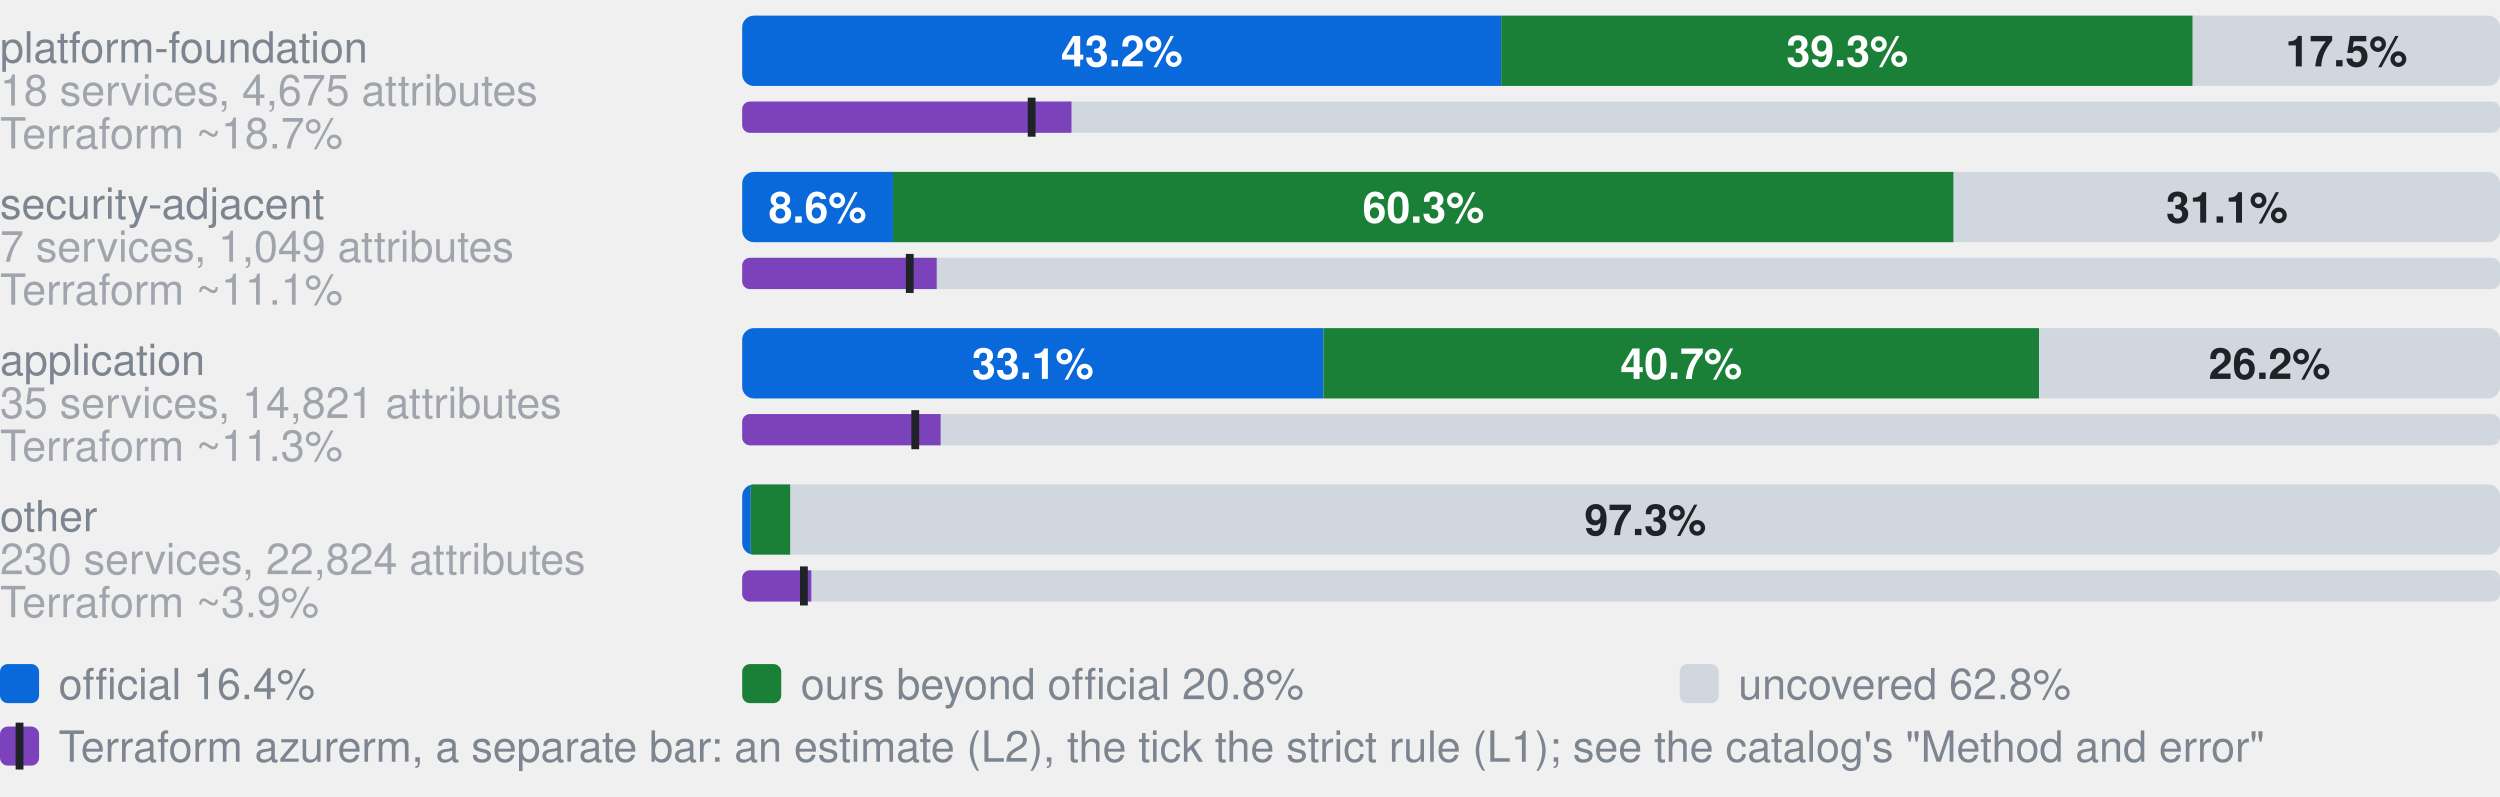
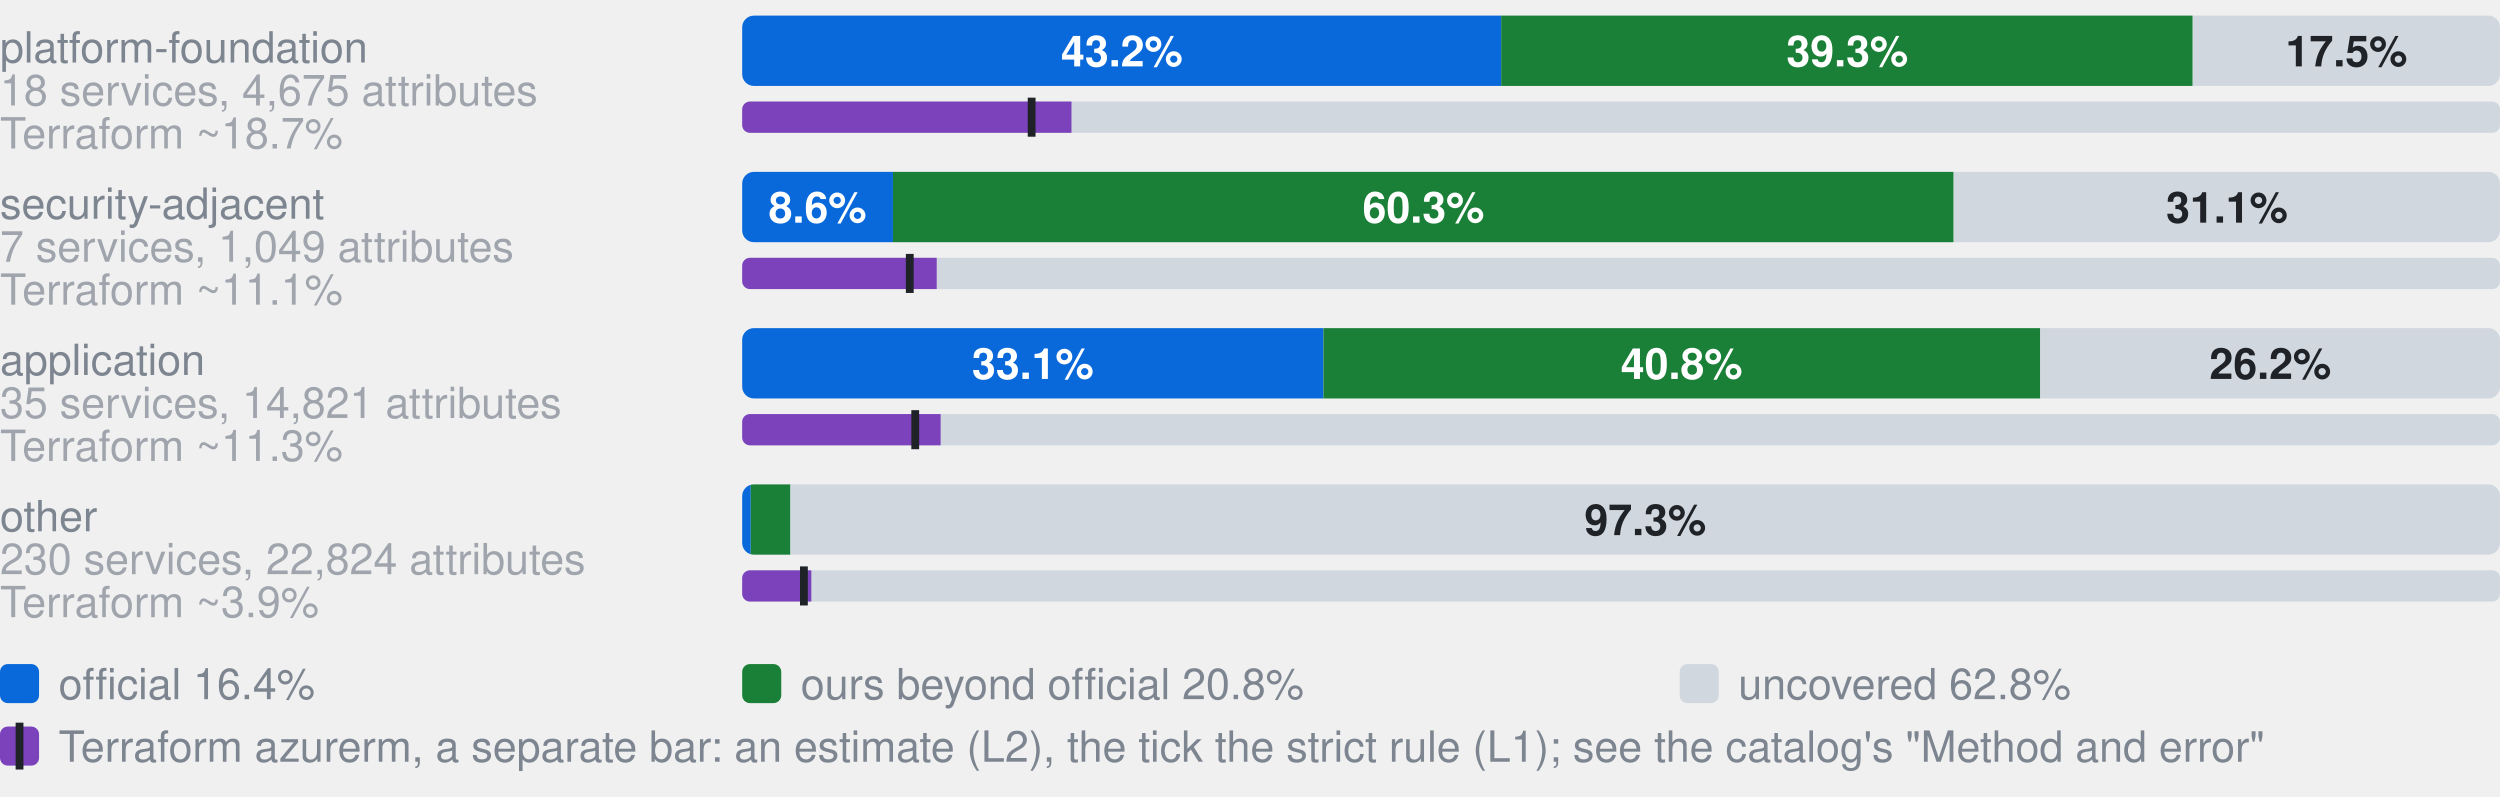
- <svg xmlns="http://www.w3.org/2000/svg" width="640" height="204" viewBox="0 0 640 204" role="img" aria-label="Coverage by category. platform-foundation, 18 services, 4,675 attributes: 43.2% official, 39.3% ours beyond official, 17.5% uncovered, of 4675 attributes; Terraform azurerm, an estimate: 18.7% (L2), 16.5% by the strict rule (L1); security-adjacent, 7 services, 1,049 attributes: 8.6% official, 60.3% ours beyond official, 31.1% uncovered, of 1049 attributes; Terraform azurerm, an estimate: 11.1% (L2), 9.5% by the strict rule (L1); application, 35 services, 14,821 attributes: 33.1% official, 40.7% ours beyond official, 26.2% uncovered, of 14821 attributes; Terraform azurerm, an estimate: 11.3% (L2), 9.8% by the strict rule (L1); other, 230 services, 22,824 attributes: 0.5% official, 2.3% ours beyond official, 97.3% uncovered, of 22824 attributes; Terraform azurerm, an estimate: 3.9% (L2), 3.5% by the strict rule (L1)">
+ <svg xmlns="http://www.w3.org/2000/svg" width="640" height="204" viewBox="0 0 640 204" role="img" aria-label="Coverage by category. platform-foundation, 18 services, 4,675 attributes: 43.2% official, 39.3% ours beyond official, 17.5% uncovered, of 4675 attributes; Terraform azurerm, an estimate: 18.7% (L2), 16.5% by the strict rule (L1); security-adjacent, 7 services, 1,049 attributes: 8.6% official, 60.3% ours beyond official, 31.1% uncovered, of 1049 attributes; Terraform azurerm, an estimate: 11.1% (L2), 9.5% by the strict rule (L1); application, 35 services, 14,821 attributes: 33.1% official, 40.8% ours beyond official, 26.2% uncovered, of 14821 attributes; Terraform azurerm, an estimate: 11.3% (L2), 9.8% by the strict rule (L1); other, 230 services, 22,824 attributes: 0.5% official, 2.3% ours beyond official, 97.3% uncovered, of 22824 attributes; Terraform azurerm, an estimate: 3.9% (L2), 3.5% by the strict rule (L1)">
  <style>text{font-family:-apple-system,BlinkMacSystemFont,"Segoe UI",Helvetica,Arial,sans-serif}.s{font-size:11px;font-weight:600}.t{font-size:11px;fill:#7d8590}.h{font-size:12px;font-weight:600;fill:#7d8590}</style>
  <text x="0" y="16.0" class="t">platform-foundation</text>
  <text x="0" y="27.0" class="t" opacity="0.7">18 services, 4,675 attributes</text>
  <clipPath id="g0">
    <rect x="190.0" y="4.0" width="450.0" height="18.0" rx="3" />
  </clipPath>
  <g clip-path="url(#g0)">
    <rect x="190.0" y="4.0" width="194.3" height="18.0" fill="#0969da" />
    <rect x="384.3" y="4.0" width="177.0" height="18.0" fill="#1a7f37" />
    <rect x="561.4" y="4.0" width="78.6" height="18.0" fill="#d0d7de" />
  </g>
  <text x="287.2" y="17.0" text-anchor="middle" fill="#fff" class="s">43.2%</text>
  <text x="472.9" y="17.0" text-anchor="middle" fill="#fff" class="s">39.3%</text>
  <text x="600.7" y="17.0" text-anchor="middle" fill="#1f2328" class="s">17.5%</text>
  <text x="0" y="38.0" class="t" opacity="0.7">Terraform ~18.7%</text>
  <clipPath id="t0">
    <rect x="190.0" y="26.0" width="450.0" height="8.0" rx="2" />
  </clipPath>
  <g clip-path="url(#t0)">
    <rect x="190.0" y="26.0" width="450.0" height="8.0" fill="#d0d7de" />
    <rect x="190.0" y="26.0" width="84.3" height="8.0" fill="#7b42bc" />
  </g>
  <rect x="263.1" y="25.0" width="2" height="10.0" fill="#1f2328" />
  <text x="0" y="56.0" class="t">security-adjacent</text>
  <text x="0" y="67.0" class="t" opacity="0.7">7 services, 1,049 attributes</text>
  <clipPath id="g1">
    <rect x="190.0" y="44.0" width="450.0" height="18.0" rx="3" />
  </clipPath>
  <g clip-path="url(#g1)">
    <rect x="190.0" y="44.0" width="38.6" height="18.0" fill="#0969da" />
    <rect x="228.6" y="44.0" width="271.5" height="18.0" fill="#1a7f37" />
    <rect x="500.2" y="44.0" width="139.8" height="18.0" fill="#d0d7de" />
  </g>
  <text x="209.3" y="57.0" text-anchor="middle" fill="#fff" class="s">8.6%</text>
  <text x="364.4" y="57.0" text-anchor="middle" fill="#fff" class="s">60.3%</text>
  <text x="570.1" y="57.0" text-anchor="middle" fill="#1f2328" class="s">31.1%</text>
  <text x="0" y="78.0" class="t" opacity="0.7">Terraform ~11.1%</text>
  <clipPath id="t1">
    <rect x="190.0" y="66.0" width="450.0" height="8.0" rx="2" />
  </clipPath>
  <g clip-path="url(#t1)">
    <rect x="190.0" y="66.0" width="450.0" height="8.0" fill="#d0d7de" />
    <rect x="190.0" y="66.0" width="49.8" height="8.0" fill="#7b42bc" />
  </g>
  <rect x="231.9" y="65.0" width="2" height="10.0" fill="#1f2328" />
  <text x="0" y="96.0" class="t">application</text>
  <text x="0" y="107.0" class="t" opacity="0.7">35 services, 14,821 attributes</text>
  <clipPath id="g2">
    <rect x="190.0" y="84.0" width="450.0" height="18.0" rx="3" />
  </clipPath>
  <g clip-path="url(#g2)">
    <rect x="190.0" y="84.0" width="148.8" height="18.0" fill="#0969da" />
-     <rect x="338.8" y="84.0" width="183.2" height="18.0" fill="#1a7f37" />
-     <rect x="522.0" y="84.0" width="118.0" height="18.0" fill="#d0d7de" />
+     <rect x="338.8" y="84.0" width="183.5" height="18.0" fill="#1a7f37" />
+     <rect x="522.3" y="84.0" width="117.7" height="18.0" fill="#d0d7de" />
  </g>
  <text x="264.4" y="97.0" text-anchor="middle" fill="#fff" class="s">33.1%</text>
-   <text x="430.4" y="97.0" text-anchor="middle" fill="#fff" class="s">40.7%</text>
-   <text x="581.0" y="97.0" text-anchor="middle" fill="#1f2328" class="s">26.2%</text>
+   <text x="430.5" y="97.0" text-anchor="middle" fill="#fff" class="s">40.8%</text>
+   <text x="581.2" y="97.0" text-anchor="middle" fill="#1f2328" class="s">26.2%</text>
  <text x="0" y="118.0" class="t" opacity="0.7">Terraform ~11.3%</text>
  <clipPath id="t2">
    <rect x="190.0" y="106.0" width="450.0" height="8.0" rx="2" />
  </clipPath>
  <g clip-path="url(#t2)">
    <rect x="190.0" y="106.0" width="450.0" height="8.0" fill="#d0d7de" />
    <rect x="190.0" y="106.0" width="50.8" height="8.0" fill="#7b42bc" />
  </g>
  <rect x="233.3" y="105.0" width="2" height="10.0" fill="#1f2328" />
  <text x="0" y="136.0" class="t">other</text>
  <text x="0" y="147.0" class="t" opacity="0.7">230 services, 22,824 attributes</text>
  <clipPath id="g3">
    <rect x="190.0" y="124.0" width="450.0" height="18.0" rx="3" />
  </clipPath>
  <g clip-path="url(#g3)">
    <rect x="190.0" y="124.0" width="2.2" height="18.0" fill="#0969da" />
    <rect x="192.2" y="124.0" width="10.2" height="18.0" fill="#1a7f37" />
    <rect x="202.3" y="124.0" width="437.7" height="18.0" fill="#d0d7de" />
  </g>
  <text x="421.2" y="137.0" text-anchor="middle" fill="#1f2328" class="s">97.3%</text>
  <text x="0" y="158.0" class="t" opacity="0.7">Terraform ~3.9%</text>
  <clipPath id="t3">
    <rect x="190.0" y="146.0" width="450.0" height="8.0" rx="2" />
  </clipPath>
  <g clip-path="url(#t3)">
    <rect x="190.0" y="146.0" width="450.0" height="8.0" fill="#d0d7de" />
    <rect x="190.0" y="146.0" width="17.7" height="8.0" fill="#7b42bc" />
  </g>
  <rect x="204.8" y="145.0" width="2" height="10.0" fill="#1f2328" />
  <rect x="0" y="170" width="10" height="10" rx="2" fill="#0969da" />
  <text x="15" y="179" class="t">official 16.4%</text>
  <rect x="190" y="170" width="10" height="10" rx="2" fill="#1a7f37" />
  <text x="205" y="179" class="t">ours beyond official 20.8%</text>
  <rect x="430" y="170" width="10" height="10" rx="2" fill="#d0d7de" />
  <text x="445" y="179" class="t">uncovered 62.8%</text>
  <rect x="0" y="186" width="10" height="10" rx="2" fill="#7b42bc" />
  <rect x="4" y="185" width="2" height="12" fill="#1f2328" />
  <text x="15" y="195" class="t">Terraform azurerm, a separate bar: an estimate (L2), the tick the strict rule (L1); see the catalog's "Method and error"</text>
</svg>
